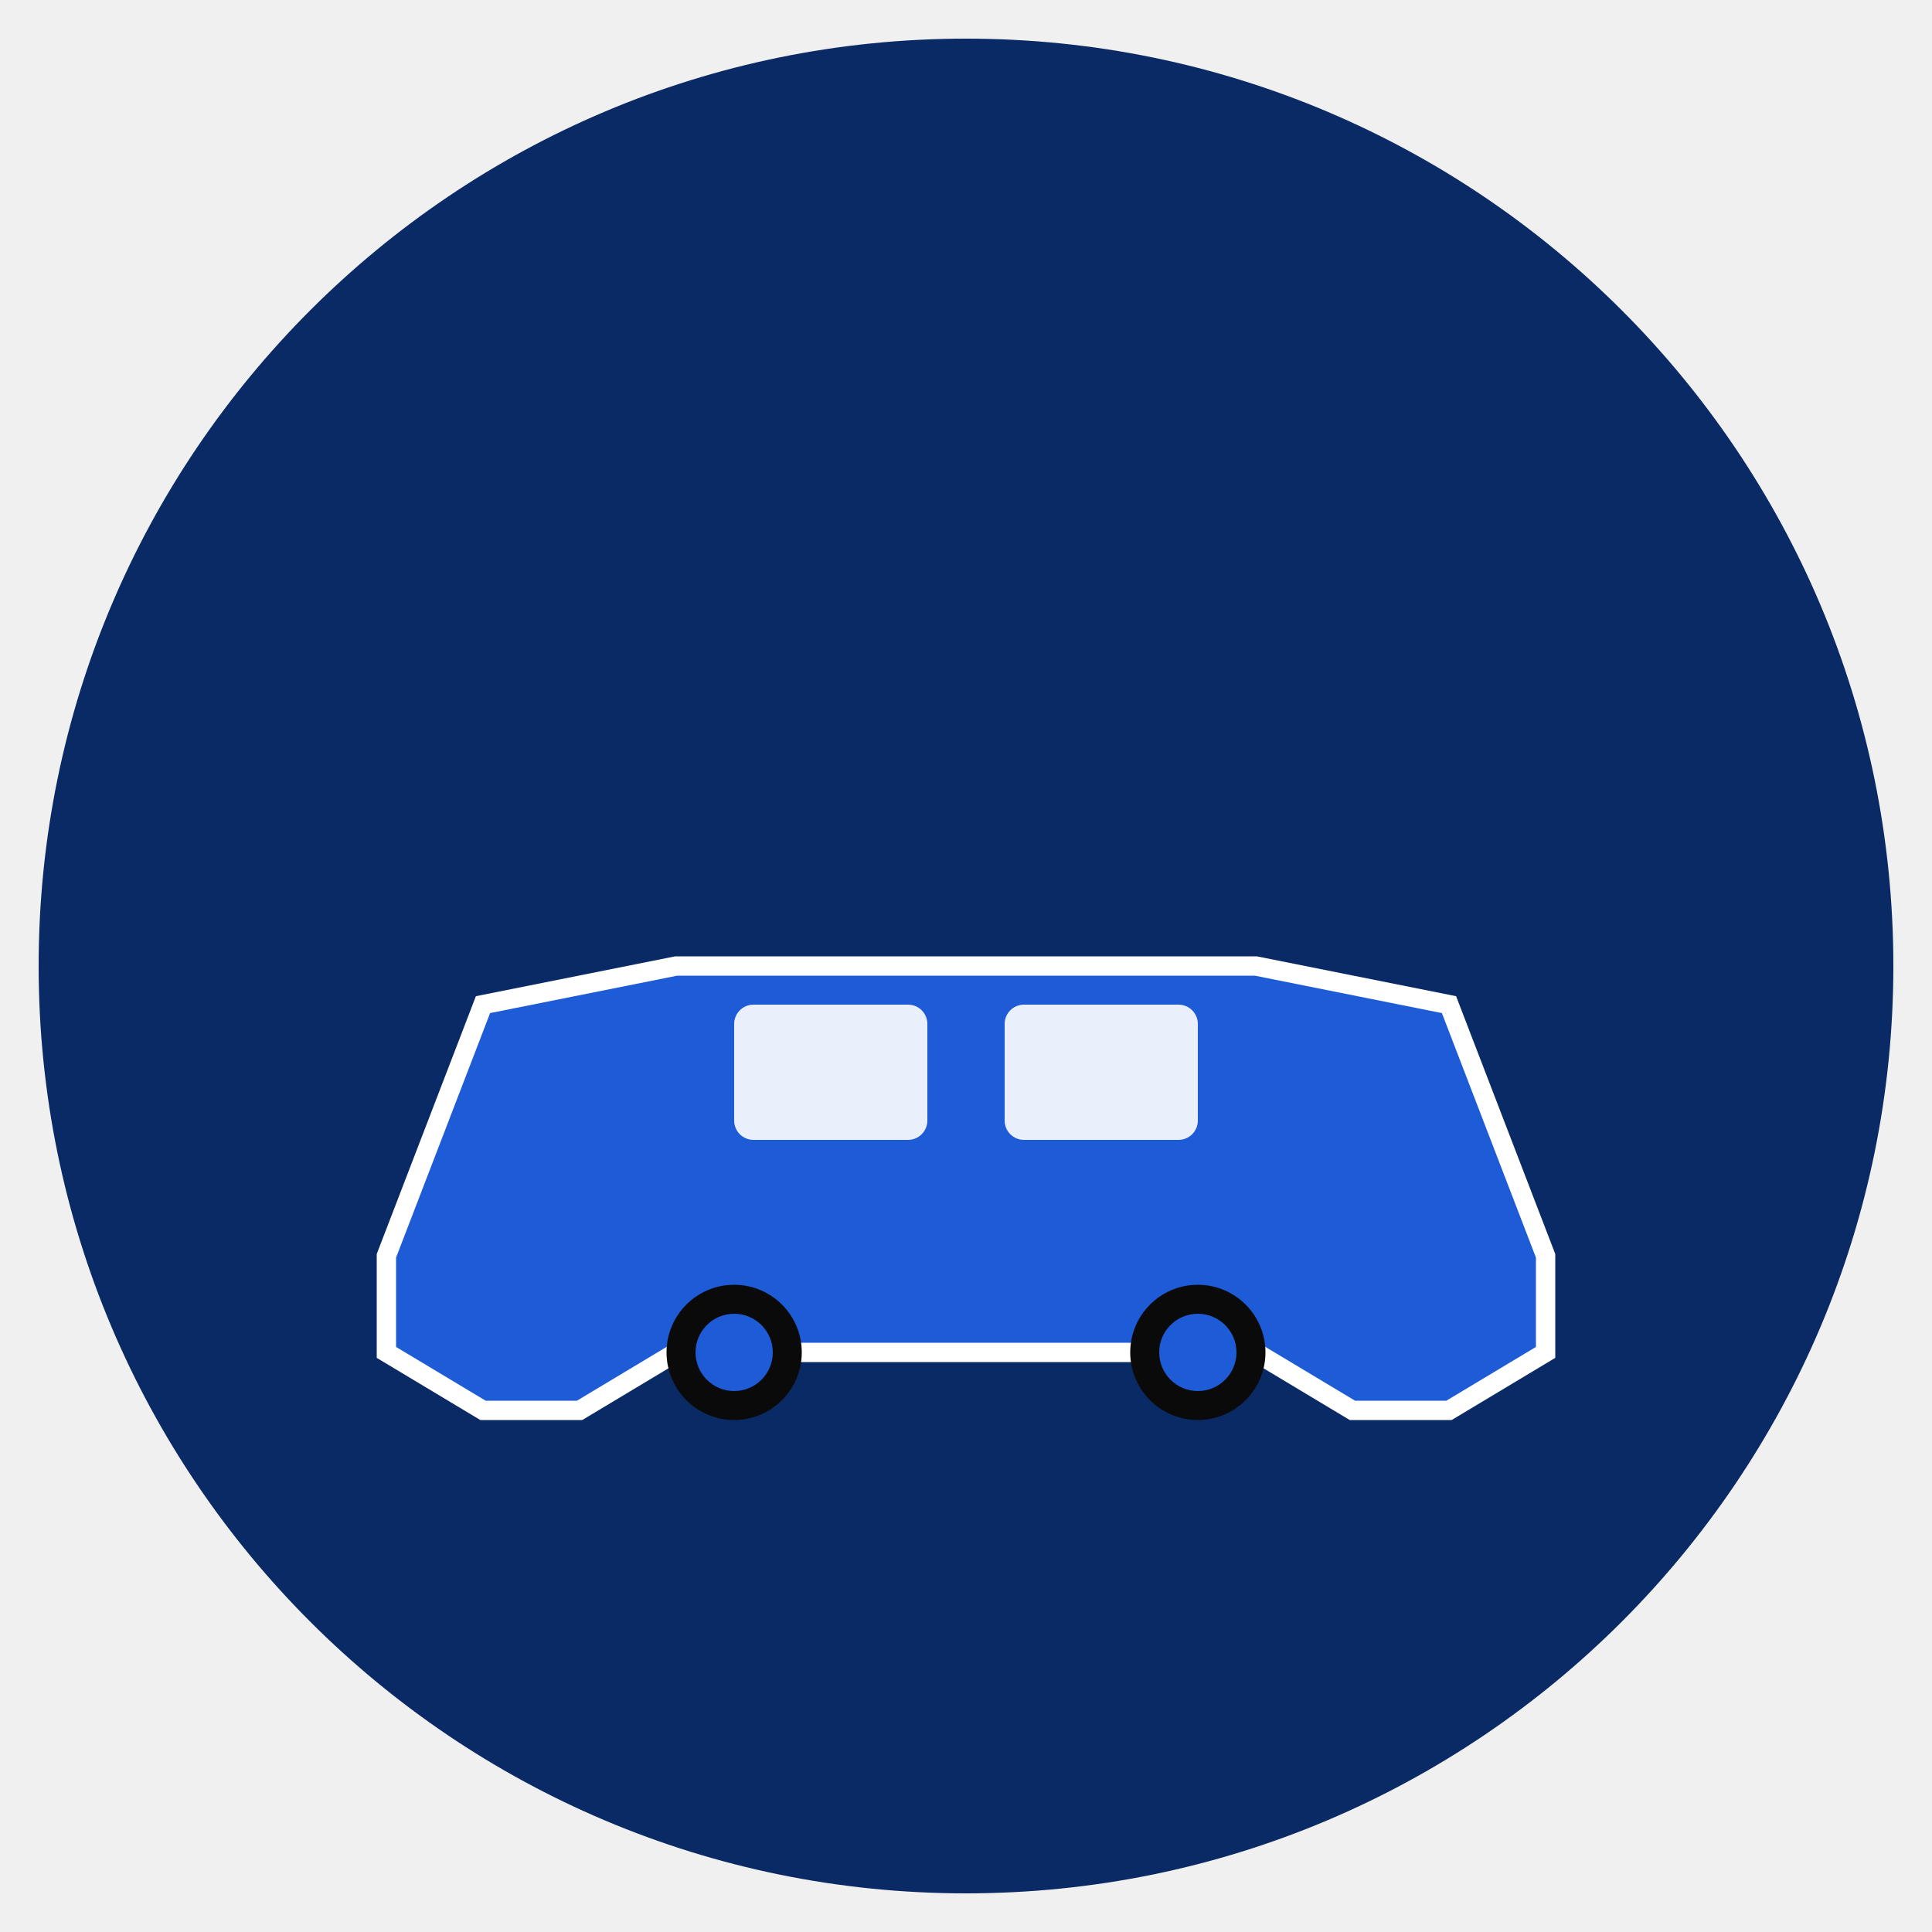
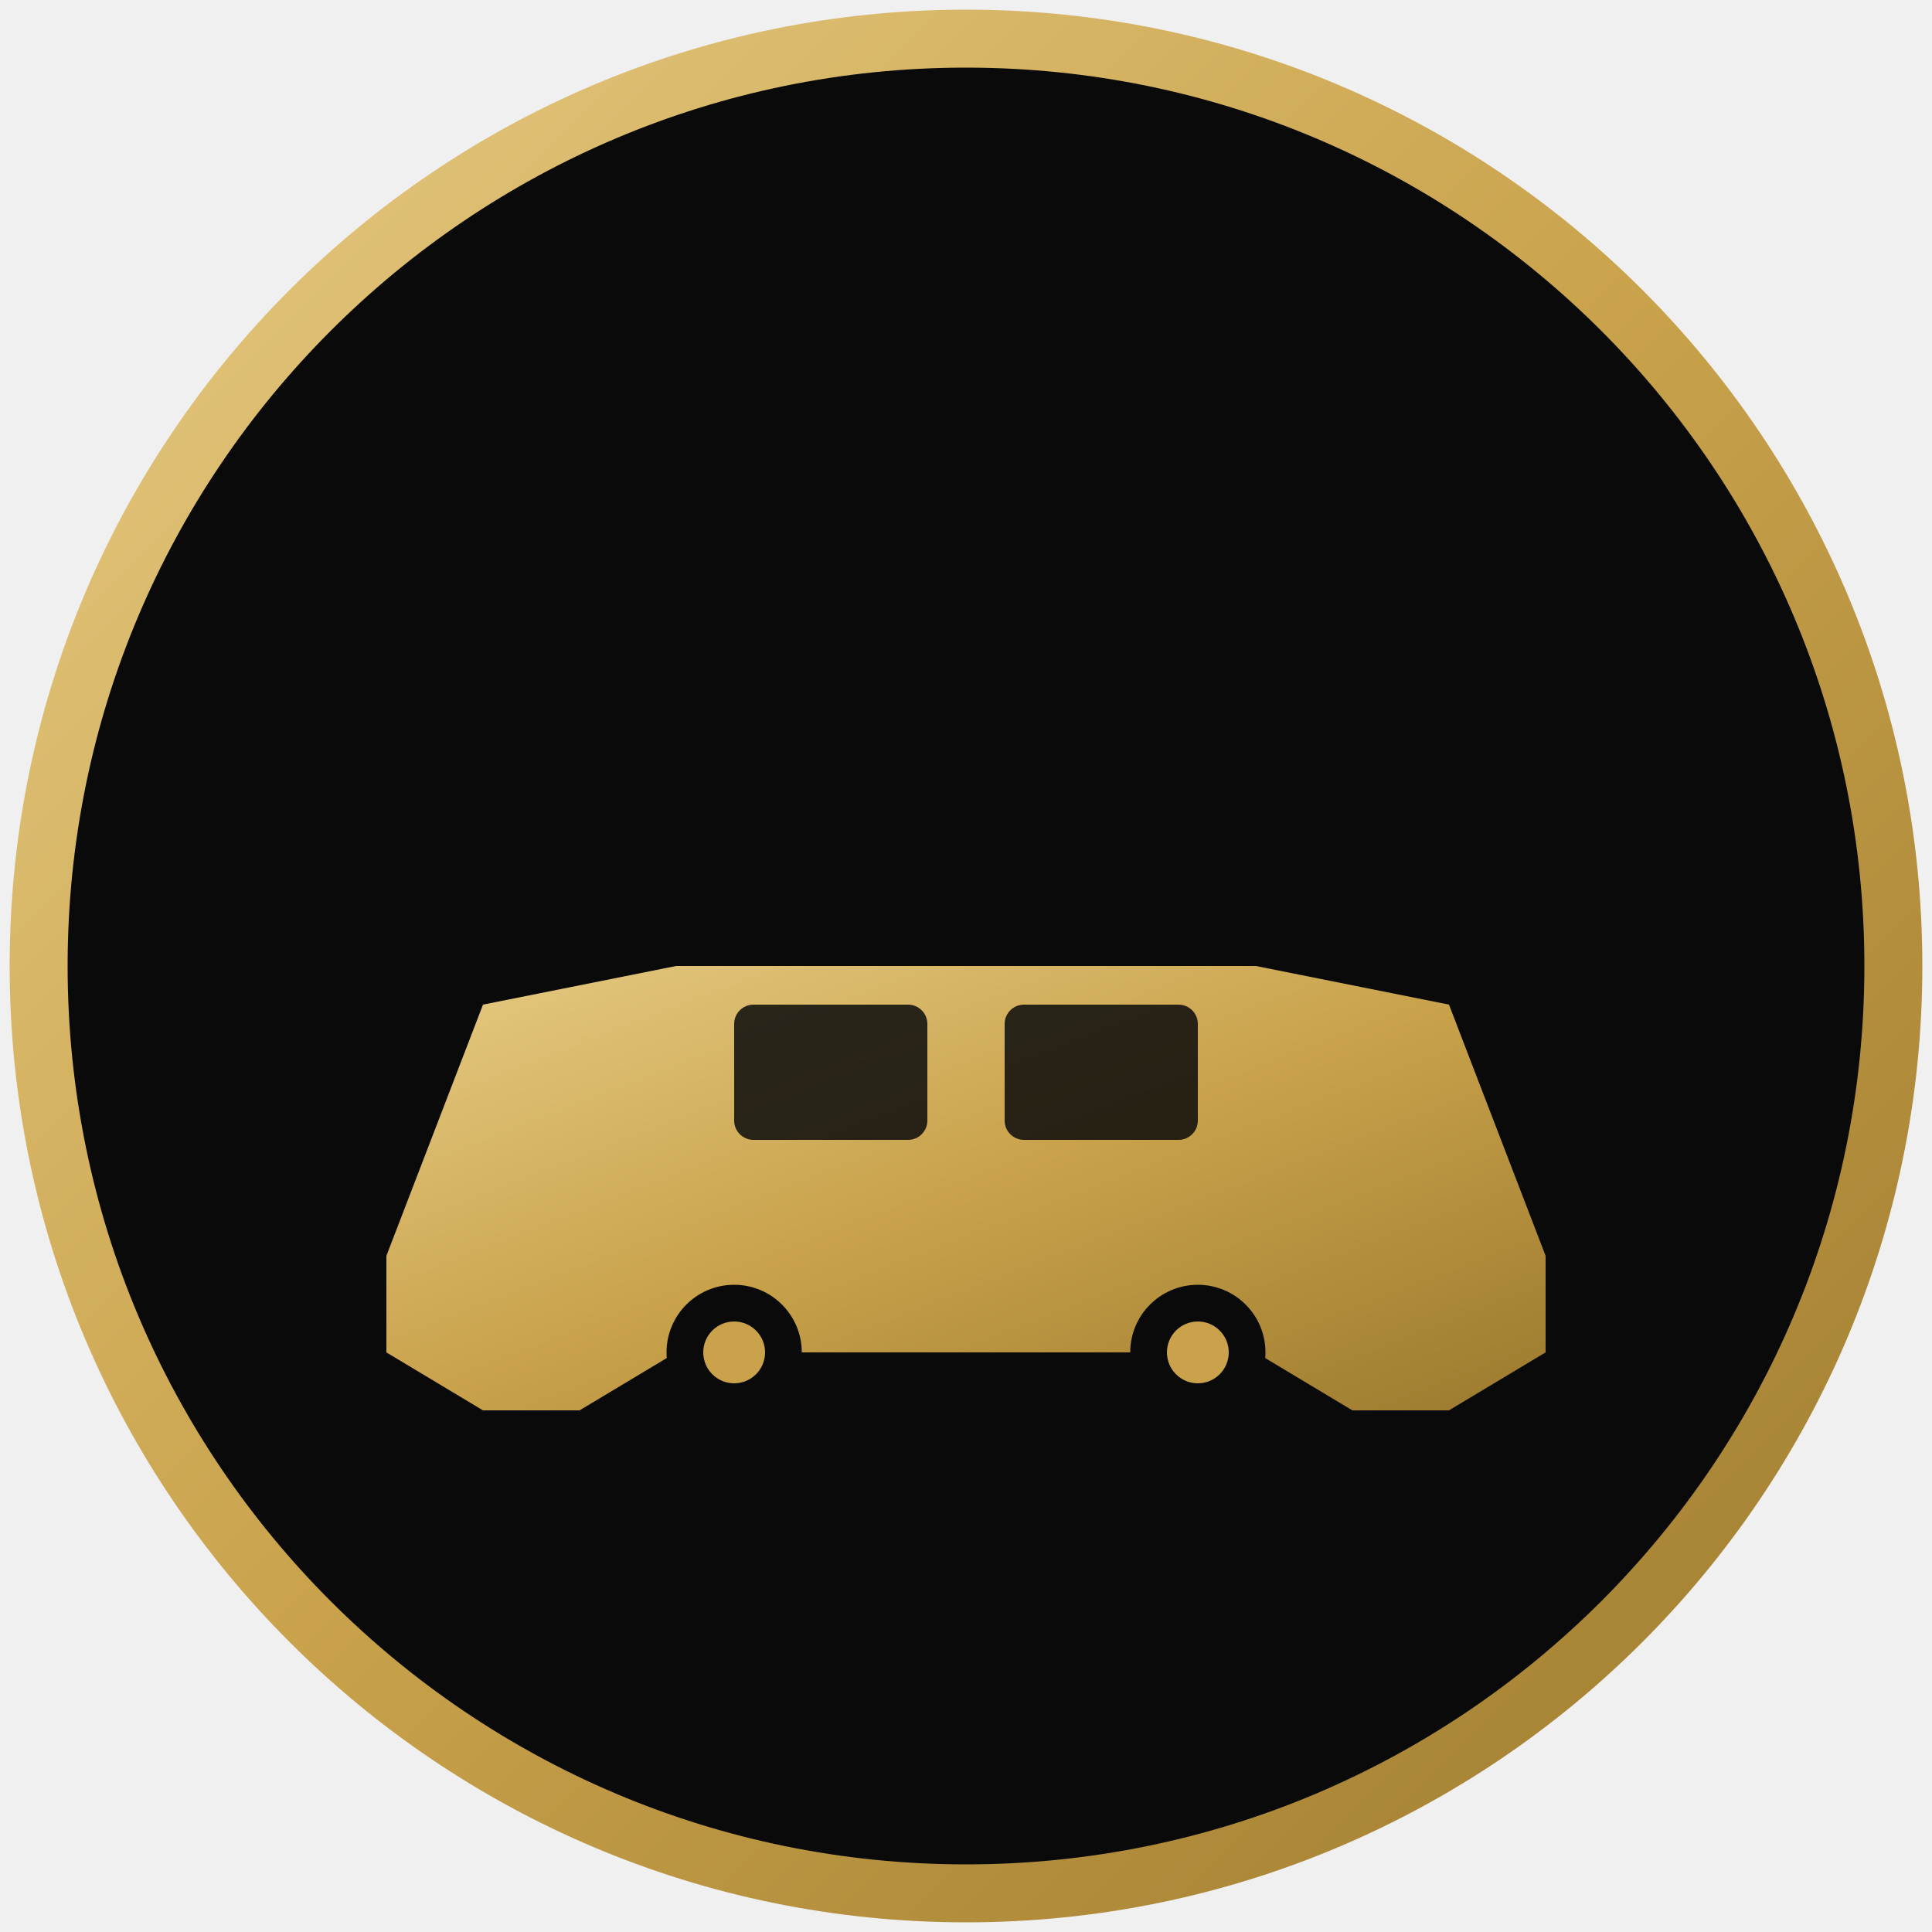
<svg xmlns="http://www.w3.org/2000/svg" viewBox="0 0 100 100">
-   <circle cx="50" cy="50" r="48" fill="#0A2A66" />
-   <path d="M20 65 L25 52 L35 50 L45 50 L55 50 L65 50 L75 52 L80 65 L80 70 L75 73 L70 73 L65 70 L60 70 L55 70 L50 70 L45 70 L40 70 L35 70 L30 73 L25 73 L20 70 Z" fill="#1E5BD7" stroke="#FFFFFF" stroke-width="1" />
-   <rect x="38" y="52" width="10" height="7" fill="#FFFFFF" opacity="0.9" rx="1" />
-   <rect x="52" y="52" width="10" height="7" fill="#FFFFFF" opacity="0.9" rx="1" />
+   <defs>
+     <linearGradient id="gold" x1="0" y1="0" x2="1" y2="1">
+       <stop offset="0" stop-color="#E6CB84" />
+       <stop offset="0.5" stop-color="#C9A24B" />
+       <stop offset="1" stop-color="#9C7A2E" />
+     </linearGradient>
+   </defs>
+   <circle cx="50" cy="50" r="48" fill="#0A0A0A" stroke="url(#gold)" stroke-width="3" />
+   <path d="M20 65 L25 52 L35 50 L45 50 L55 50 L65 50 L75 52 L80 65 L80 70 L75 73 L70 73 L65 70 L60 70 L55 70 L50 70 L45 70 L40 70 L35 70 L30 73 L25 73 L20 70 Z" fill="url(#gold)" />
+   <rect x="38" y="52" width="10" height="7" fill="#0A0A0A" opacity="0.85" rx="1" />
+   <rect x="52" y="52" width="10" height="7" fill="#0A0A0A" opacity="0.85" rx="1" />
  <circle cx="38" cy="70" r="3.5" fill="#0A0A0A" />
  <circle cx="62" cy="70" r="3.5" fill="#0A0A0A" />
-   <circle cx="38" cy="70" r="2" fill="#1E5BD7" />
-   <circle cx="62" cy="70" r="2" fill="#1E5BD7" />
+   <circle cx="38" cy="70" r="1.6" fill="#C9A24B" />
+   <circle cx="62" cy="70" r="1.6" fill="#C9A24B" />
</svg>
